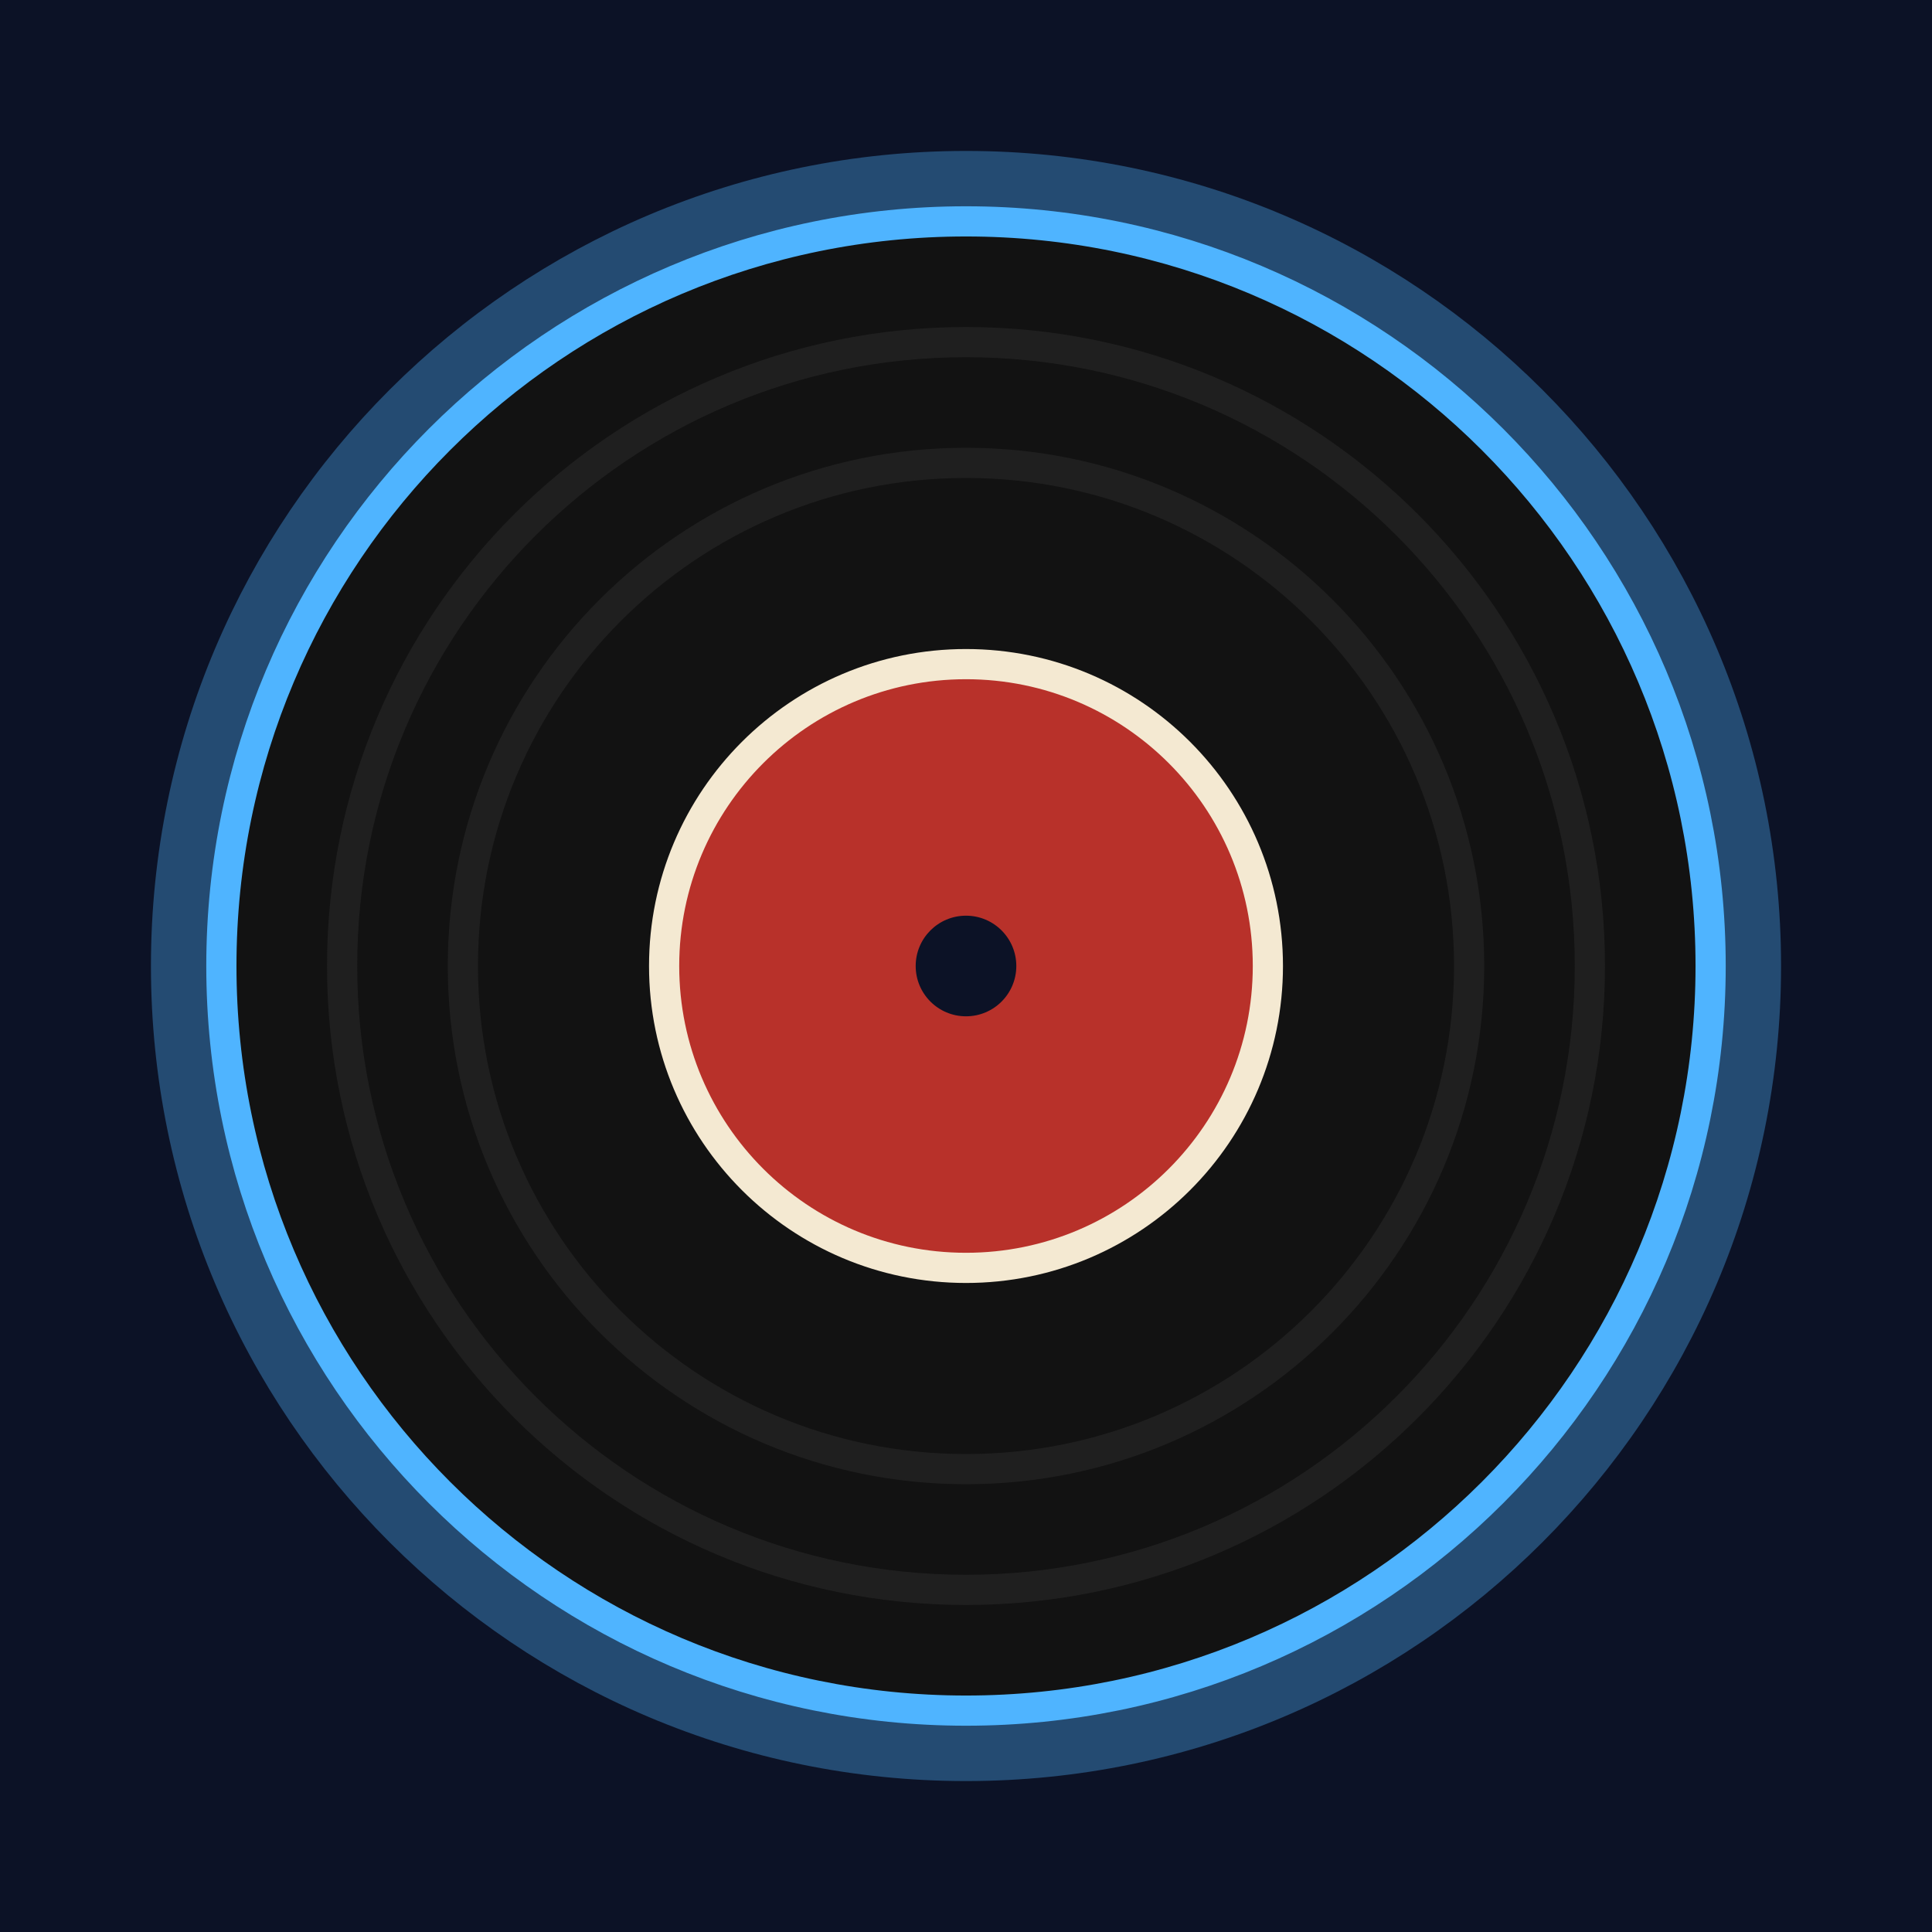
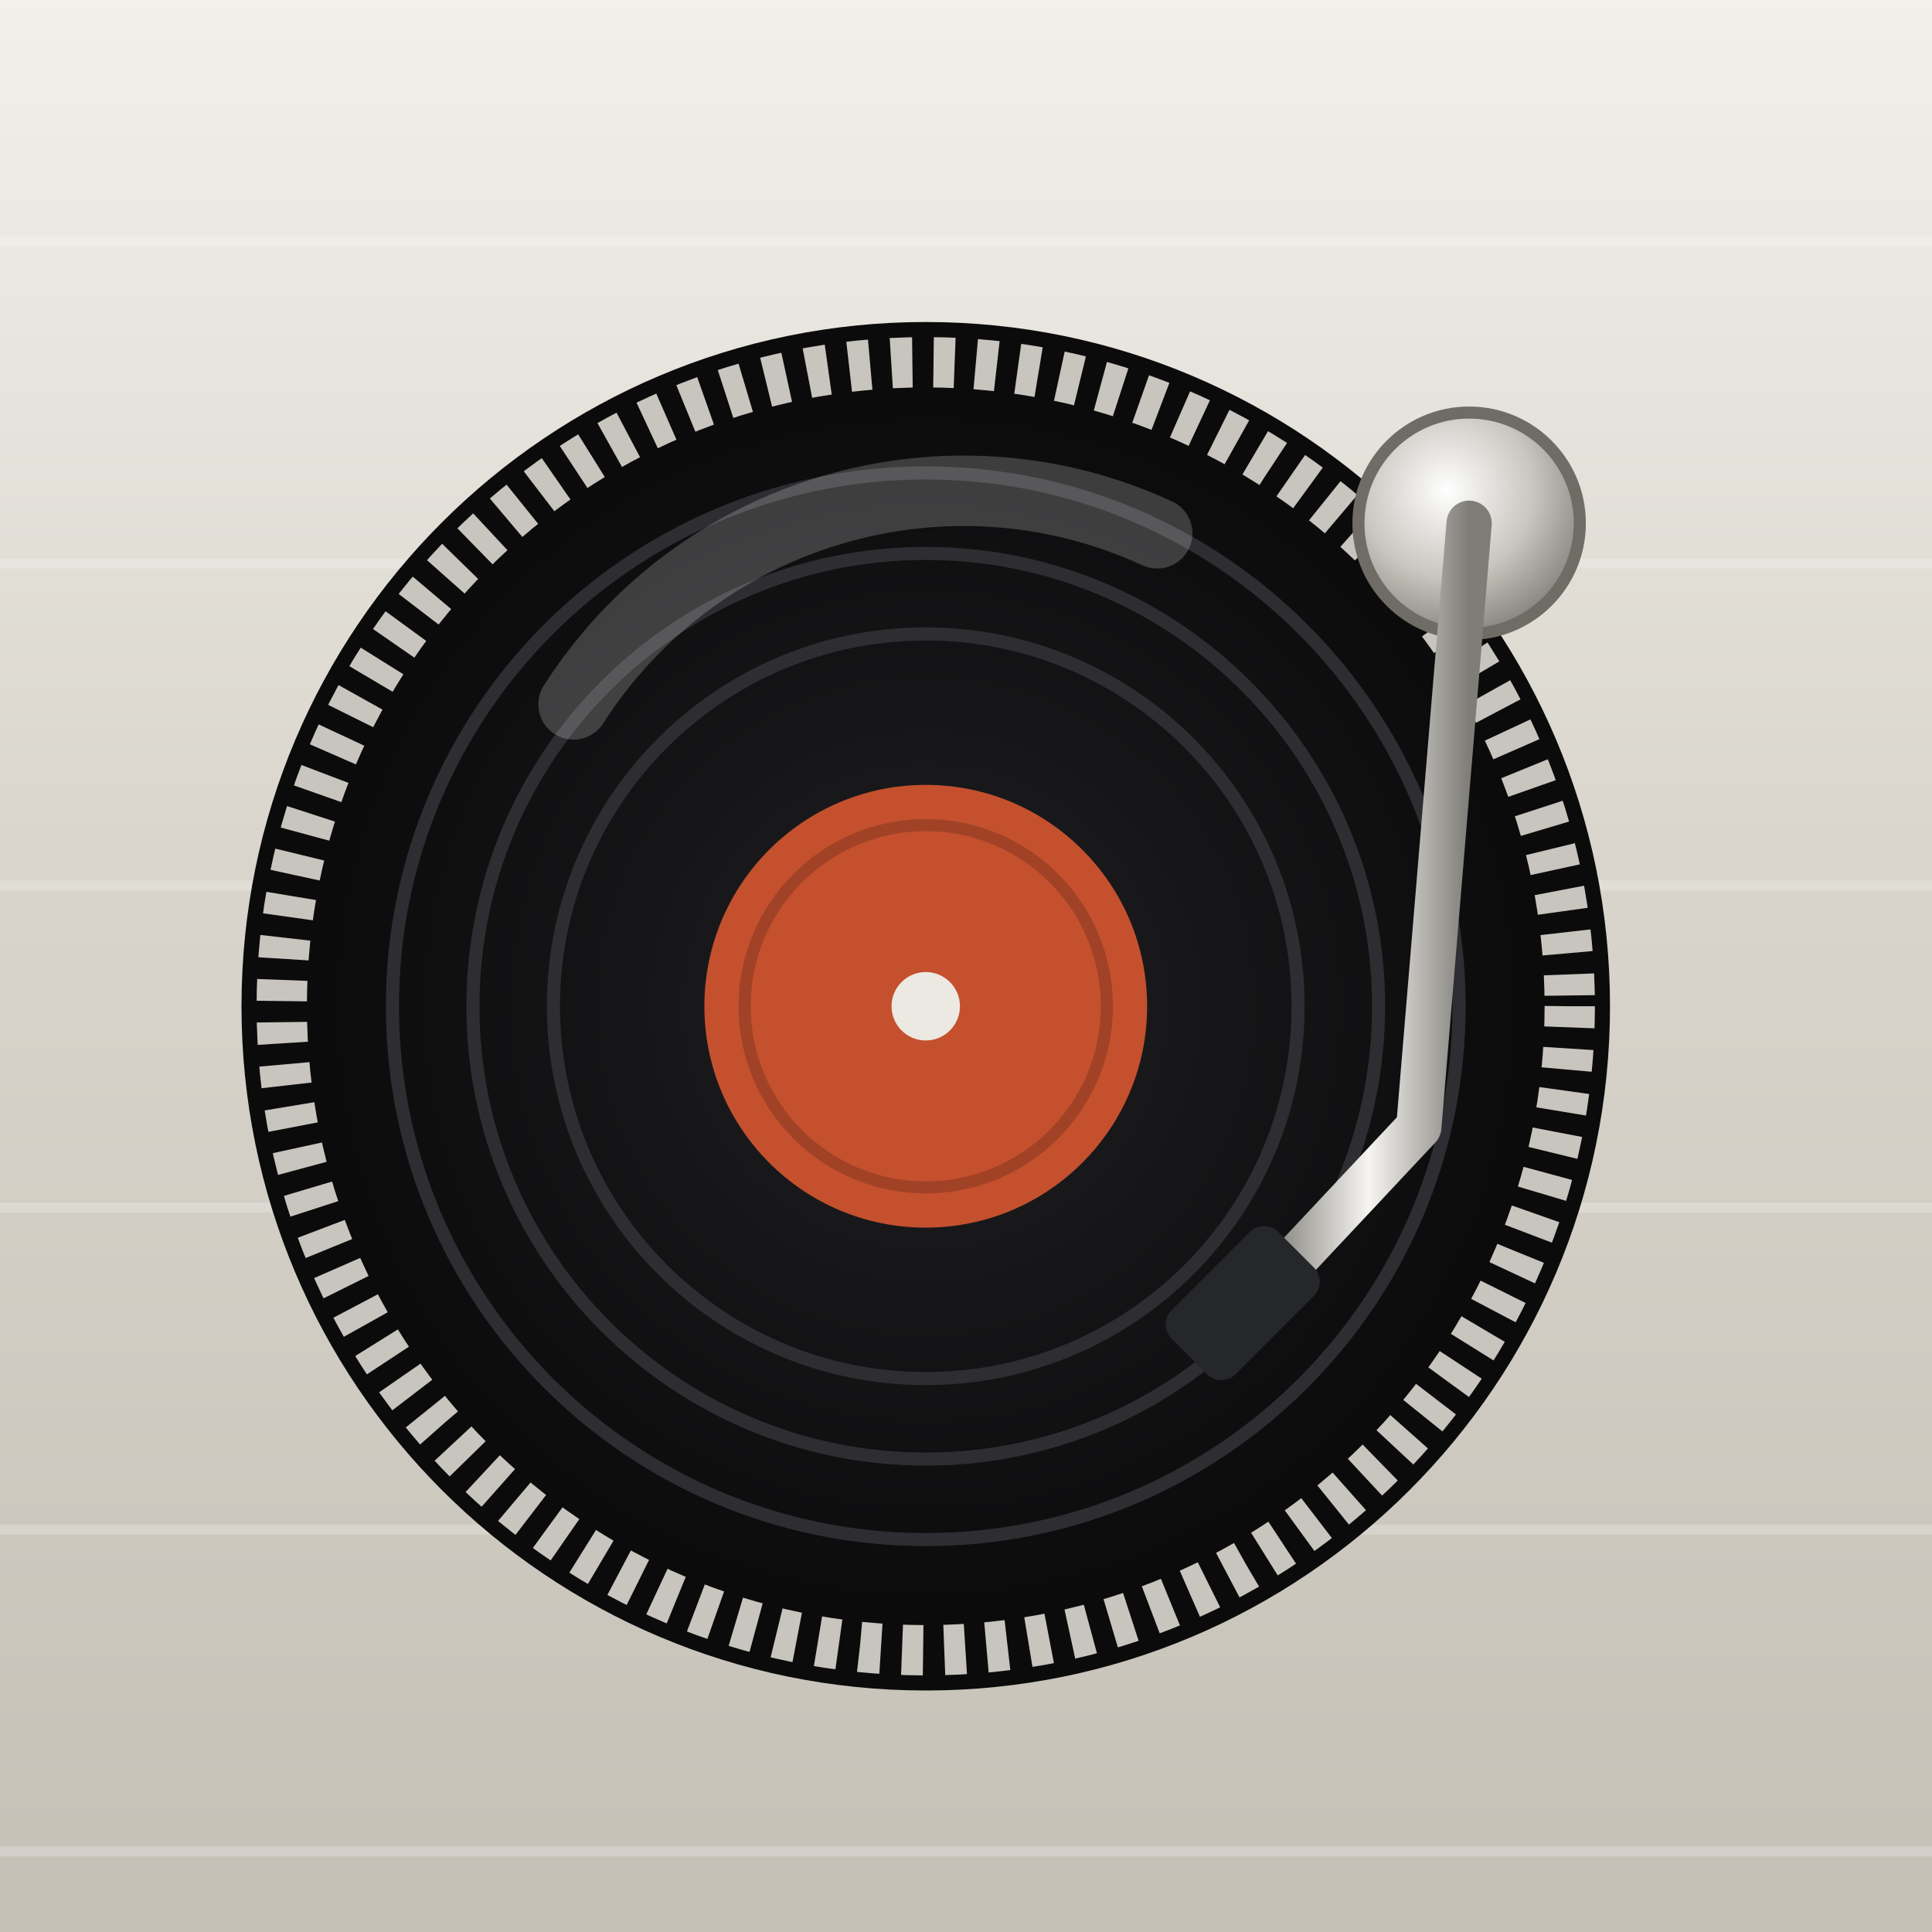
<svg xmlns="http://www.w3.org/2000/svg" viewBox="0 0 192 192">
-   <rect width="192" height="192" fill="#0C1226" />
-   <circle cx="96" cy="96" r="78" fill="none" stroke="#4FB4FF" stroke-width="6" opacity=".35" />
-   <circle cx="96" cy="96" r="74" fill="#121212" stroke="#4FB4FF" stroke-width="3" />
-   <circle cx="96" cy="96" r="62" fill="none" stroke="#1F1F1F" stroke-width="3" />
-   <circle cx="96" cy="96" r="50" fill="none" stroke="#1F1F1F" stroke-width="3" />
-   <circle cx="96" cy="96" r="30" fill="#B8312A" stroke="#F4E9D2" stroke-width="3" />
-   <circle cx="96" cy="96" r="5" fill="#0C1226" />
+   <defs>
+     <linearGradient id="metallo" x1="0" x2="0" y1="0" y2="1">
+       <stop offset="0" stop-color="#f2f0eb" />
+       <stop offset="0.45" stop-color="#d9d5cc" />
+       <stop offset="1" stop-color="#c4c0b6" />
+     </linearGradient>
+     <radialGradient id="vinile" cx="0.5" cy="0.5" r="0.5">
+       <stop offset="0" stop-color="#202023" />
+       <stop offset="1" stop-color="#0b0b0c" />
+     </radialGradient>
+     <linearGradient id="tubo" x1="0" x2="1" y1="0" y2="0">
+       <stop offset="0" stop-color="#7f7d78" />
+       <stop offset="0.5" stop-color="#f6f5f1" />
+       <stop offset="1" stop-color="#7f7d78" />
+     </linearGradient>
+     <radialGradient id="perno" cx="0.4" cy="0.35" r="0.65">
+       <stop offset="0" stop-color="#ffffff" />
+       <stop offset="0.6" stop-color="#c9c6bf" />
+       <stop offset="1" stop-color="#8d8a84" />
+     </radialGradient>
+   </defs>
+   <rect width="192" height="192" fill="url(#metallo)" />
+   <g stroke="#ffffff" stroke-opacity="0.22" stroke-width="1">
+     <path d="M0 24h192M0 56h192M0 88h192M0 120h192M0 152h192M0 184h192" />
+   </g>
+   <circle cx="92" cy="100" r="68" fill="#0b0b0c" />
+   <circle cx="92" cy="100" r="64" fill="none" stroke="#c8c5be" stroke-width="5" stroke-dasharray="2.1 2.1" />
+   <circle cx="92" cy="100" r="60" fill="url(#vinile)" />
+   <g fill="none" stroke="#2e2e32" stroke-width="1.3">
+     <circle cx="92" cy="100" r="53" />
+     <circle cx="92" cy="100" r="45" />
+     <circle cx="92" cy="100" r="37" />
+   </g>
+   <path d="M57 70a46 46 0 0 1 58-17" fill="none" stroke="#ffffff" stroke-opacity="0.2" stroke-width="7" stroke-linecap="round" />
+   <circle cx="92" cy="100" r="22" fill="#c4502e" />
+   <circle cx="92" cy="100" r="18" fill="none" stroke="#000000" stroke-opacity="0.18" stroke-width="1.2" />
+   <circle cx="92" cy="100" r="3.4" fill="#ece9e2" />
+   <circle cx="146" cy="52" r="11" fill="url(#perno)" stroke="#6f6c66" stroke-width="1.2" />
+   <path d="M146 52 L141 112 L126 128" fill="none" stroke="url(#tubo)" stroke-width="4.5" stroke-linecap="round" stroke-linejoin="round" />
+   <rect x="116" y="125" width="15" height="9" rx="2" fill="#26272b" transform="rotate(-45 123.5 129.5)" />
</svg>
